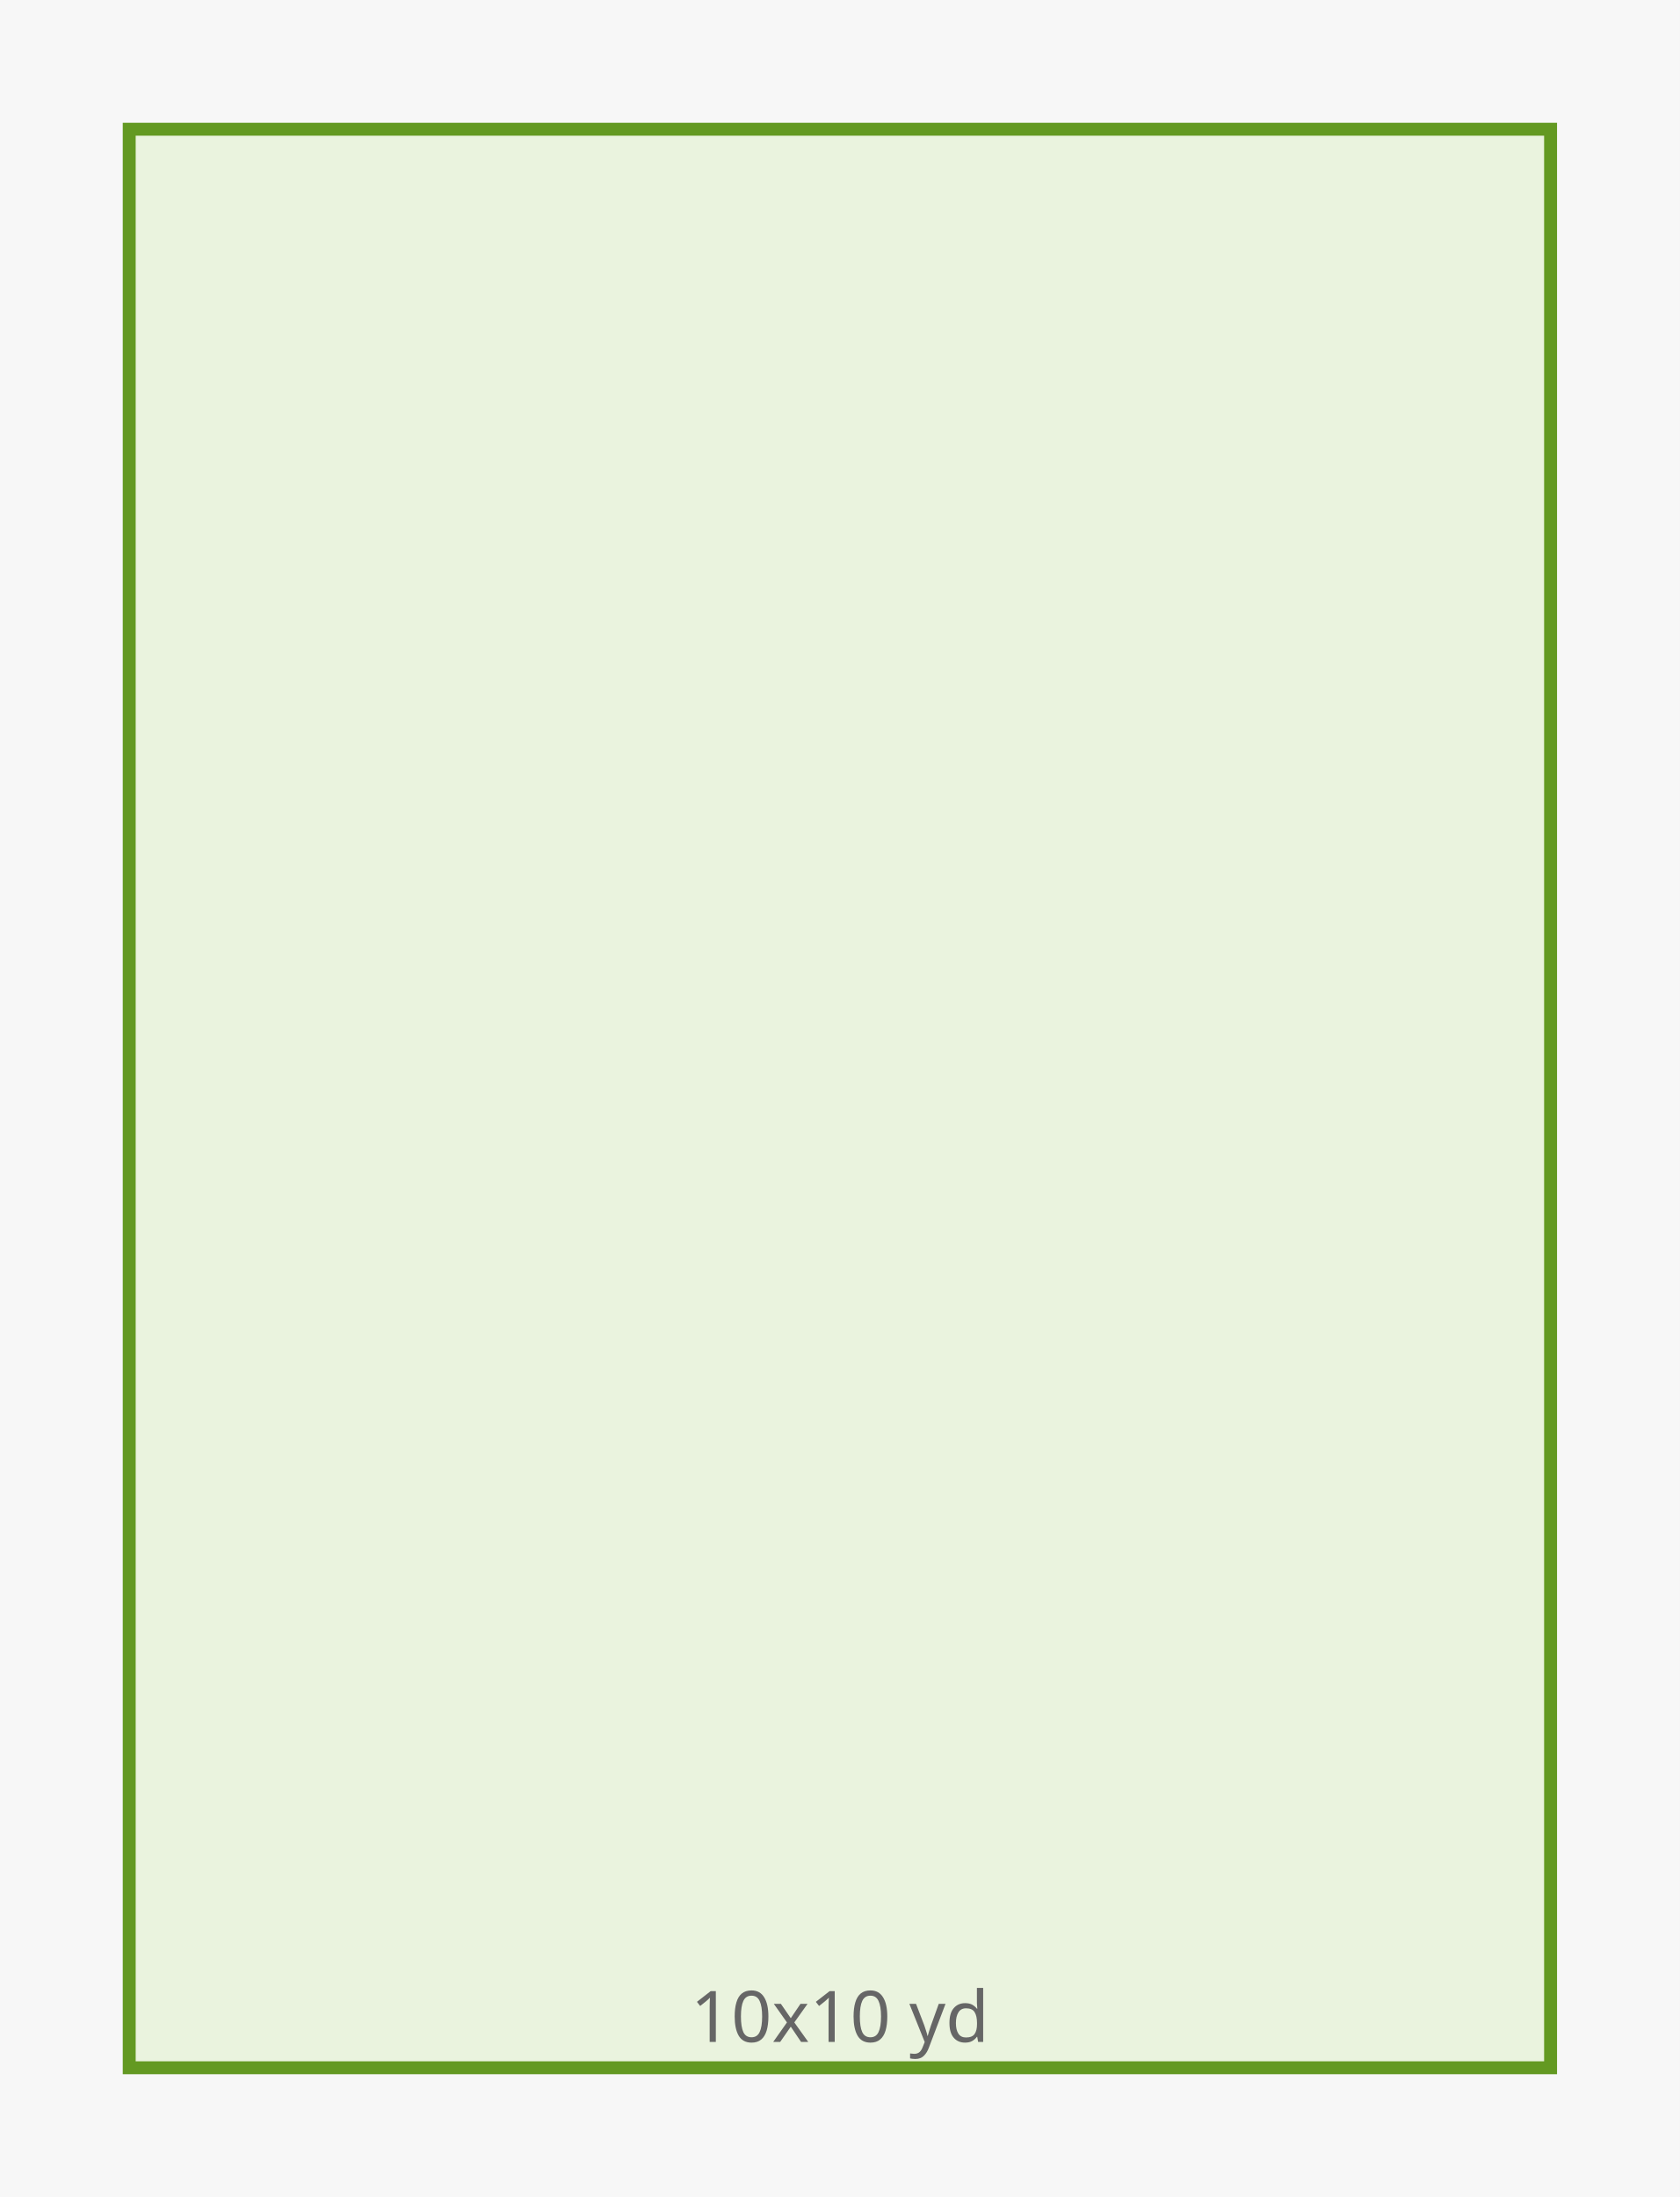
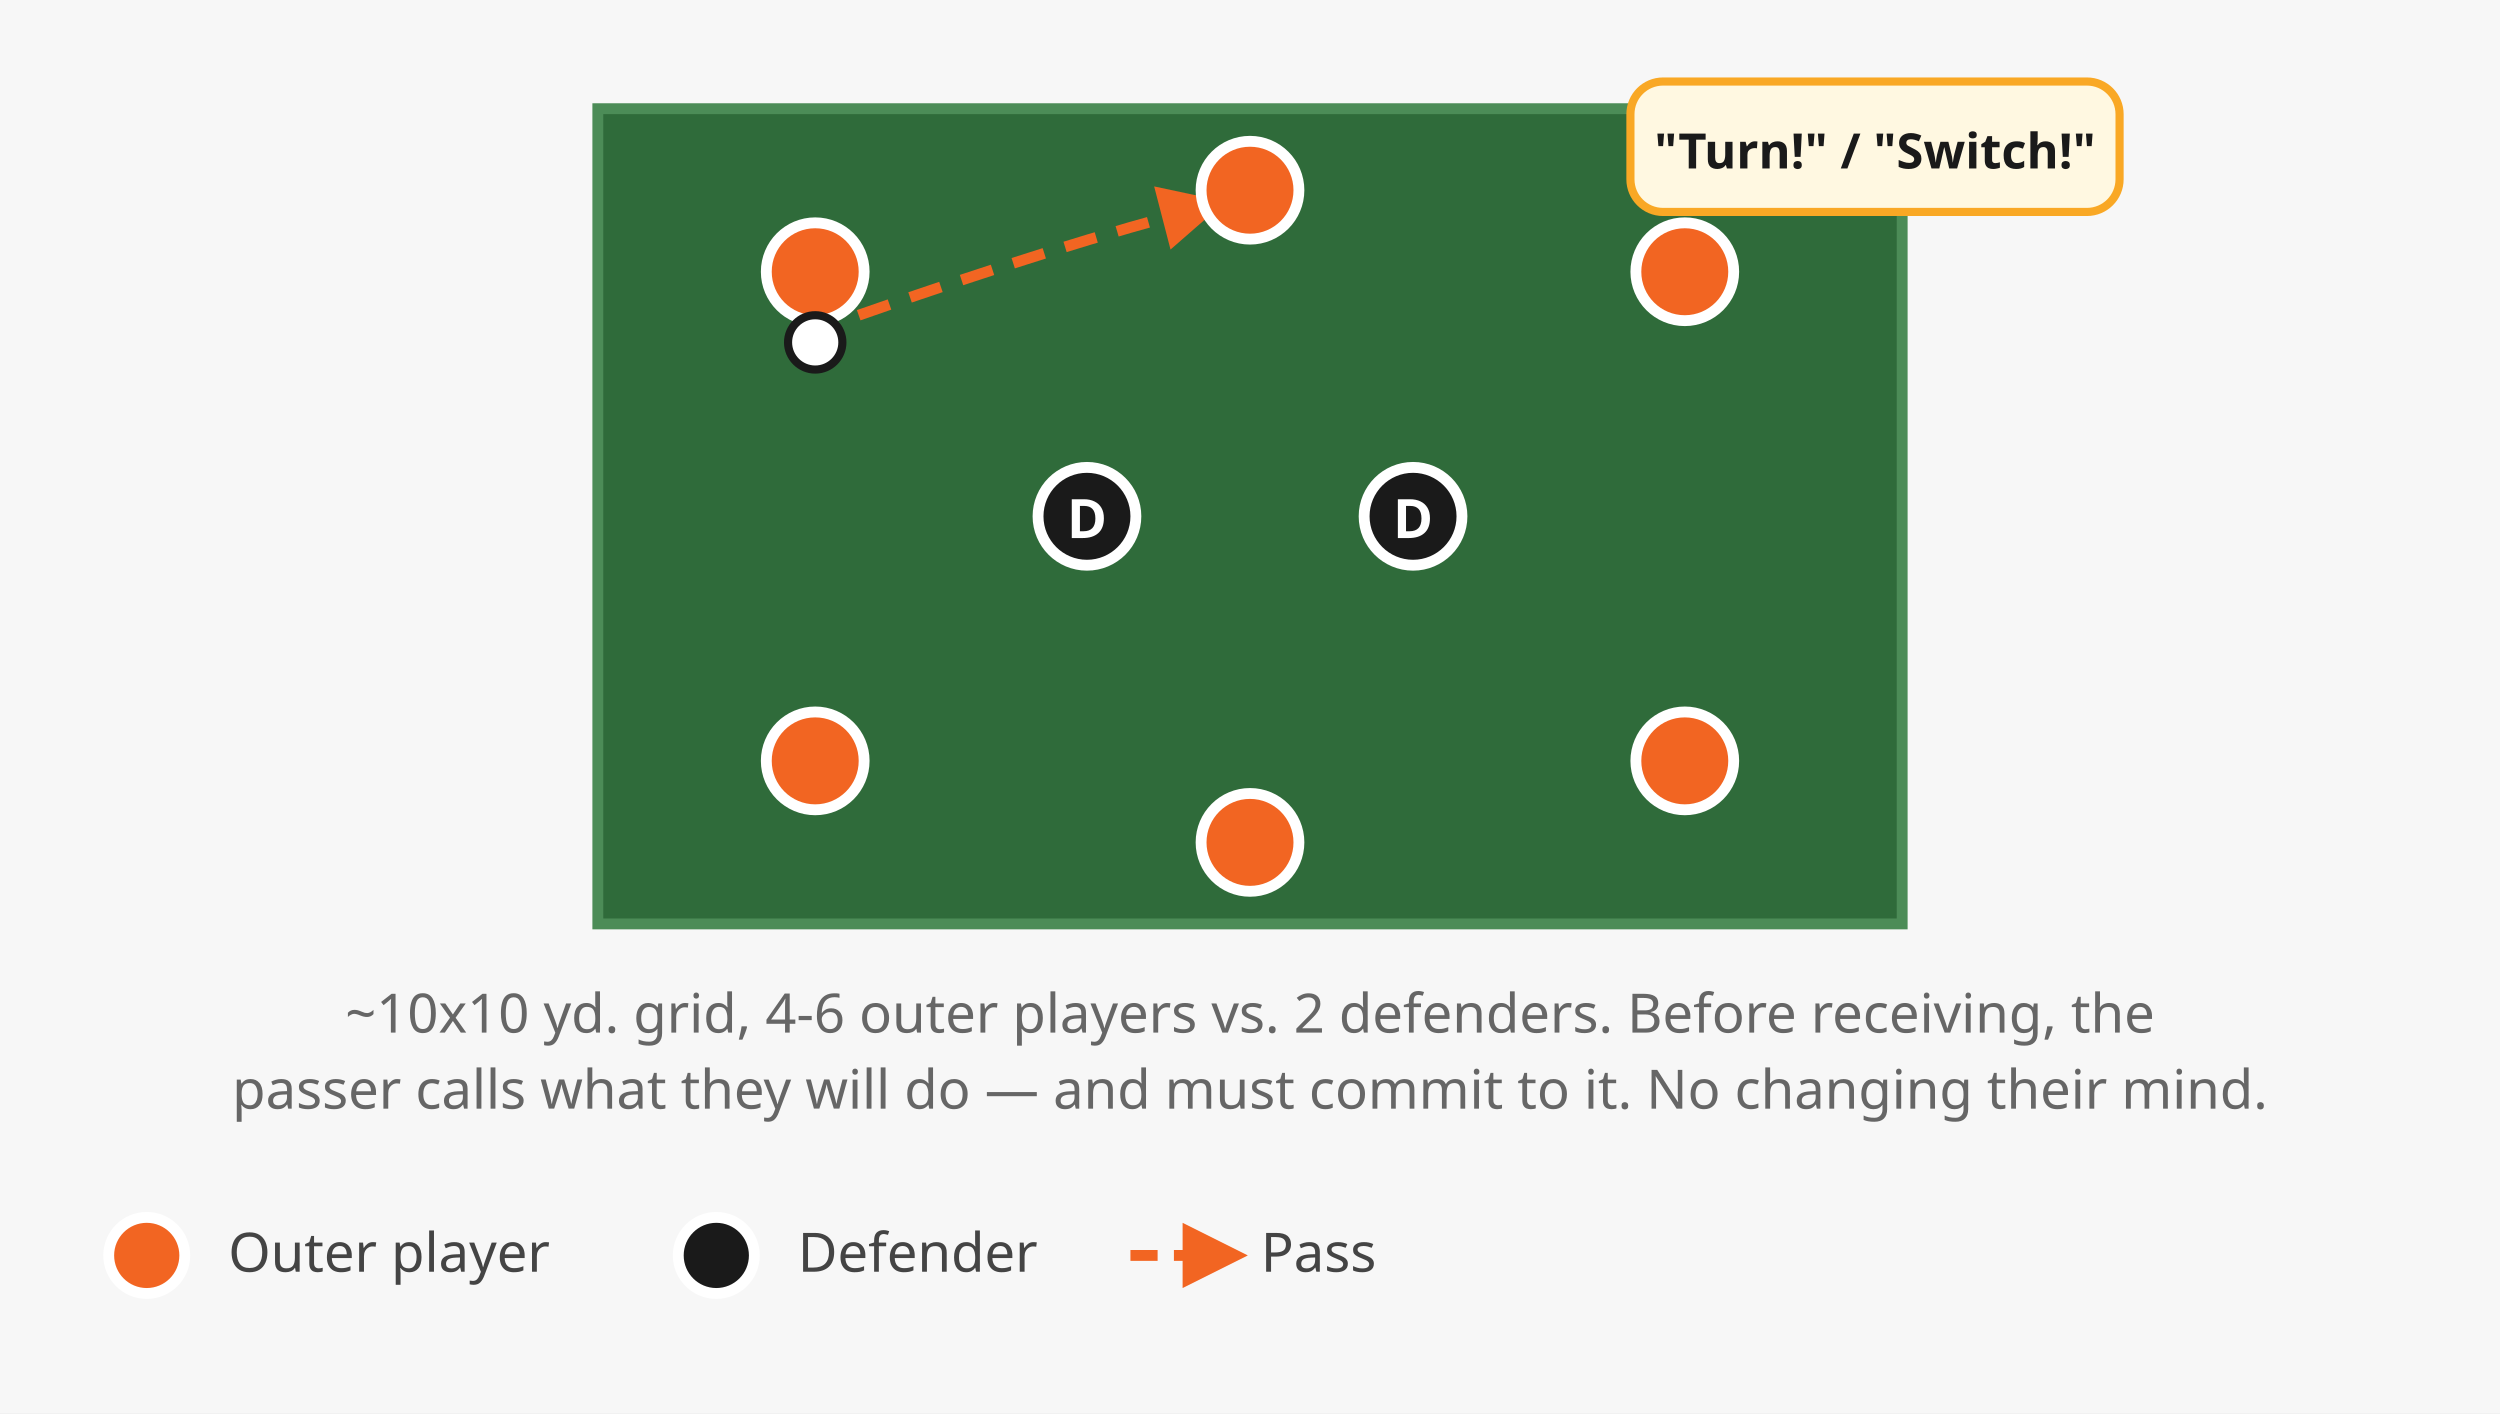
- <svg xmlns="http://www.w3.org/2000/svg" viewBox="0 0 260 340" role="img">
-   <rect width="260" height="340" fill="#F7F7F7" />
-   <rect x="20" y="20" width="220" height="300" fill="#EAF3DE" stroke="#639922" stroke-width="2" />
-   <text x="130.0" y="316" text-anchor="middle" font-size="11" fill="#666" font-family="sans-serif">10x10 yd</text>
+ <svg xmlns="http://www.w3.org/2000/svg" viewBox="0 0 460 260" role="img">
+   <rect width="460" height="260" fill="#F7F7F7" />
+   <defs>
+     <marker id="darr" viewBox="0 0 10 10" refX="7" refY="5" markerWidth="6" markerHeight="6" orient="auto">
+       <path d="M0,0 L10,5 L0,10 Z" fill="#1A1A1A" />
+     </marker>
+     <marker id="darrw" viewBox="0 0 10 10" refX="7" refY="5" markerWidth="6" markerHeight="6" orient="auto">
+       <path d="M0,0 L10,5 L0,10 Z" fill="#FFFFFF" />
+     </marker>
+     <marker id="sarr" viewBox="0 0 10 10" refX="7" refY="5" markerWidth="6" markerHeight="6" orient="auto">
+       <path d="M0,0 L10,5 L0,10 Z" fill="#F26522" />
+     </marker>
+   </defs>
+   <rect x="110" y="20" width="240" height="150" fill="#2F6B3A" stroke="#4C8C57" stroke-width="2" />
+   <rect x="300" y="15" width="90" height="24" rx="6" fill="#fff8e1" stroke="#f9a825" stroke-width="1.5" />
+   <text x="345" y="31" text-anchor="middle" font-size="9" font-weight="700" fill="#1A1A1A" font-family="sans-serif">"Turn!" / "Switch!"</text>
+   <path d="M158,58 Q195,45 222,38" fill="none" stroke="#F26522" stroke-width="2" stroke-dasharray="6 4" marker-end="url(#sarr)" />
+   <circle cx="150" cy="50" r="9" fill="#F26522" stroke="#FFFFFF" stroke-width="2" />
+   <text x="150" y="54" text-anchor="middle" font-size="10" font-weight="700" fill="#FFFFFF" font-family="sans-serif" />
+   <circle cx="310" cy="50" r="9" fill="#F26522" stroke="#FFFFFF" stroke-width="2" />
+   <text x="310" y="54" text-anchor="middle" font-size="10" font-weight="700" fill="#FFFFFF" font-family="sans-serif" />
+   <circle cx="150" cy="140" r="9" fill="#F26522" stroke="#FFFFFF" stroke-width="2" />
+   <text x="150" y="144" text-anchor="middle" font-size="10" font-weight="700" fill="#FFFFFF" font-family="sans-serif" />
+   <circle cx="310" cy="140" r="9" fill="#F26522" stroke="#FFFFFF" stroke-width="2" />
+   <text x="310" y="144" text-anchor="middle" font-size="10" font-weight="700" fill="#FFFFFF" font-family="sans-serif" />
+   <circle cx="230" cy="35" r="9" fill="#F26522" stroke="#FFFFFF" stroke-width="2" />
+   <text x="230" y="39" text-anchor="middle" font-size="10" font-weight="700" fill="#FFFFFF" font-family="sans-serif" />
+   <circle cx="230" cy="155" r="9" fill="#F26522" stroke="#FFFFFF" stroke-width="2" />
+   <text x="230" y="159" text-anchor="middle" font-size="10" font-weight="700" fill="#FFFFFF" font-family="sans-serif" />
+   <circle cx="200" cy="95" r="9" fill="#1A1A1A" stroke="#FFFFFF" stroke-width="2" />
+   <text x="200" y="99" text-anchor="middle" font-size="10" font-weight="700" fill="#FFFFFF" font-family="sans-serif">D</text>
+   <circle cx="260" cy="95" r="9" fill="#1A1A1A" stroke="#FFFFFF" stroke-width="2" />
+   <text x="260" y="99" text-anchor="middle" font-size="10" font-weight="700" fill="#FFFFFF" font-family="sans-serif">D</text>
+   <circle cx="150" cy="63" r="5" fill="#FFFFFF" stroke="#1A1A1A" stroke-width="1.5" />
+   <text x="230" y="190" text-anchor="middle" font-size="10" fill="#666" font-family="sans-serif">~10x10 yd. grid, 4-6 outer players vs. 2 defenders. Before receiving, the</text>
+   <text x="230" y="204" text-anchor="middle" font-size="10" fill="#666" font-family="sans-serif">passer calls what they will do — and must commit to it. No changing their mind.</text>
+   <g font-family="sans-serif" font-size="10" fill="#444">
+     <circle cx="27" cy="231" r="7" fill="#F26522" stroke="#FFFFFF" stroke-width="2" />
+     <text x="42" y="234">Outer player</text>
+     <circle cx="131.8" cy="231" r="7" fill="#1A1A1A" stroke="#FFFFFF" stroke-width="2" />
+     <text x="146.8" y="234">Defender</text>
+     <line x1="208" y1="231" x2="226" y2="231" stroke="#F26522" stroke-width="2" stroke-dasharray="5 3" marker-end="url(#sarr)" />
+     <text x="232" y="234">Pass</text>
+   </g>
</svg>
